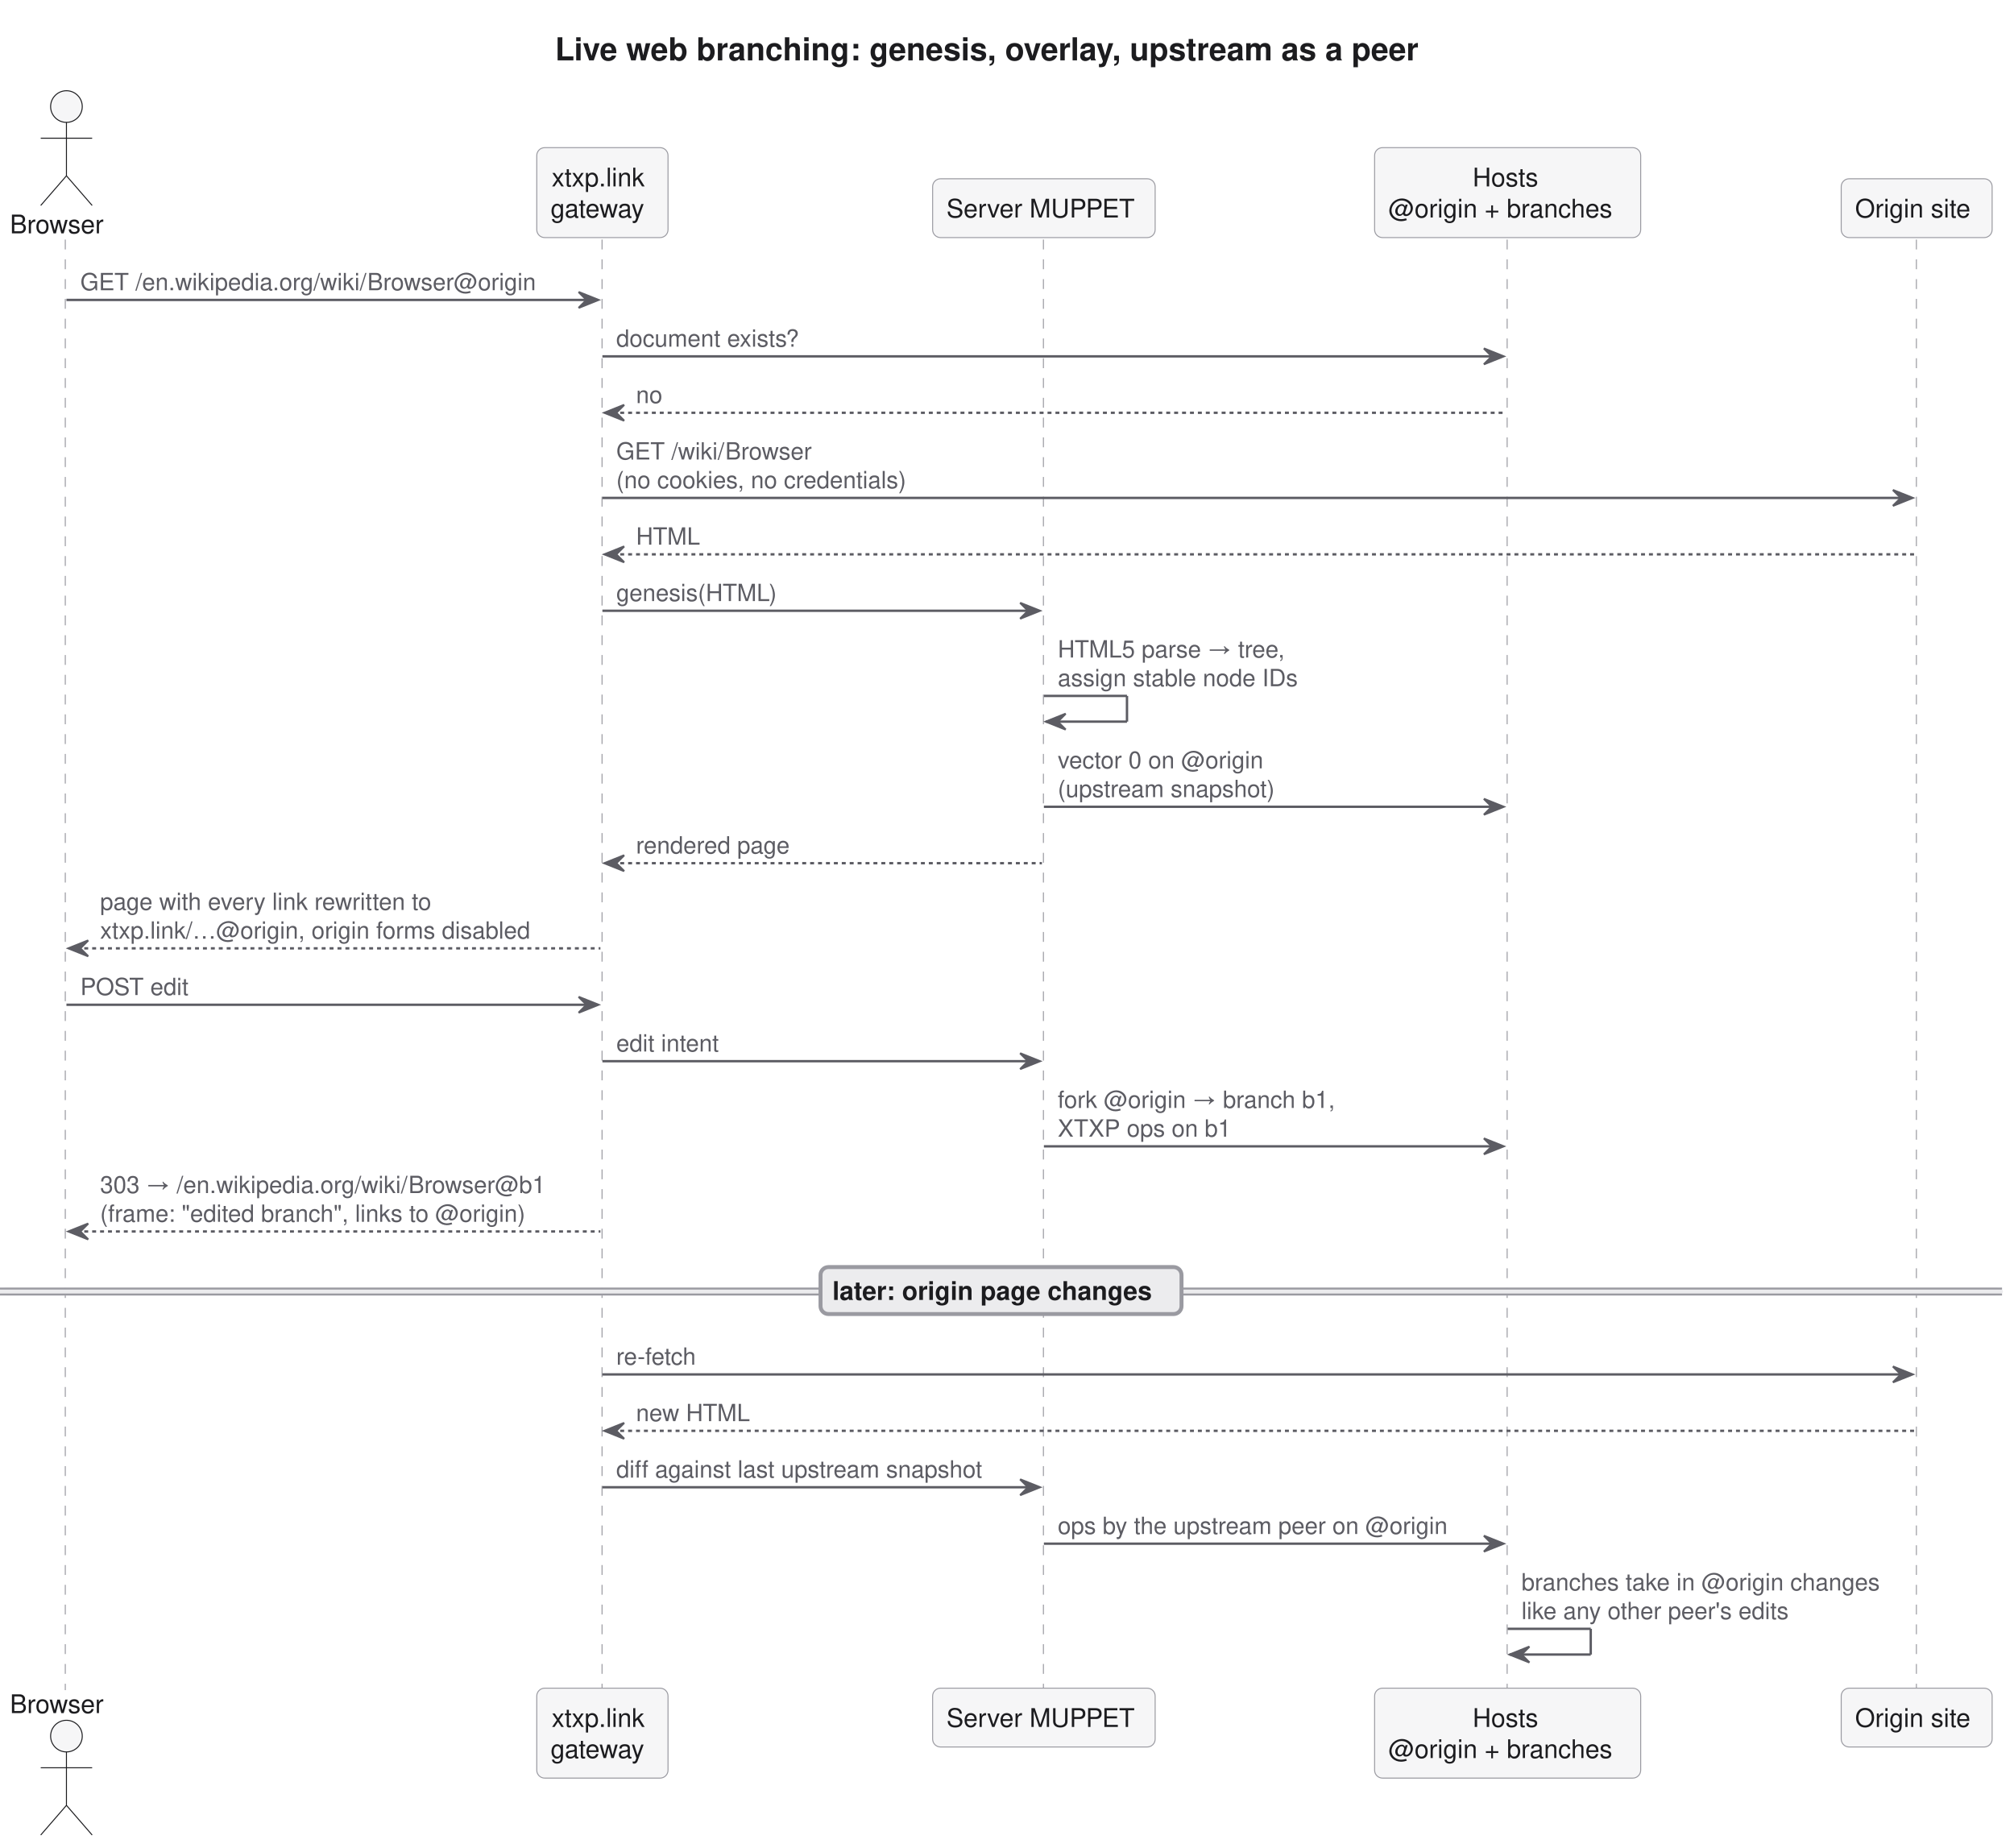
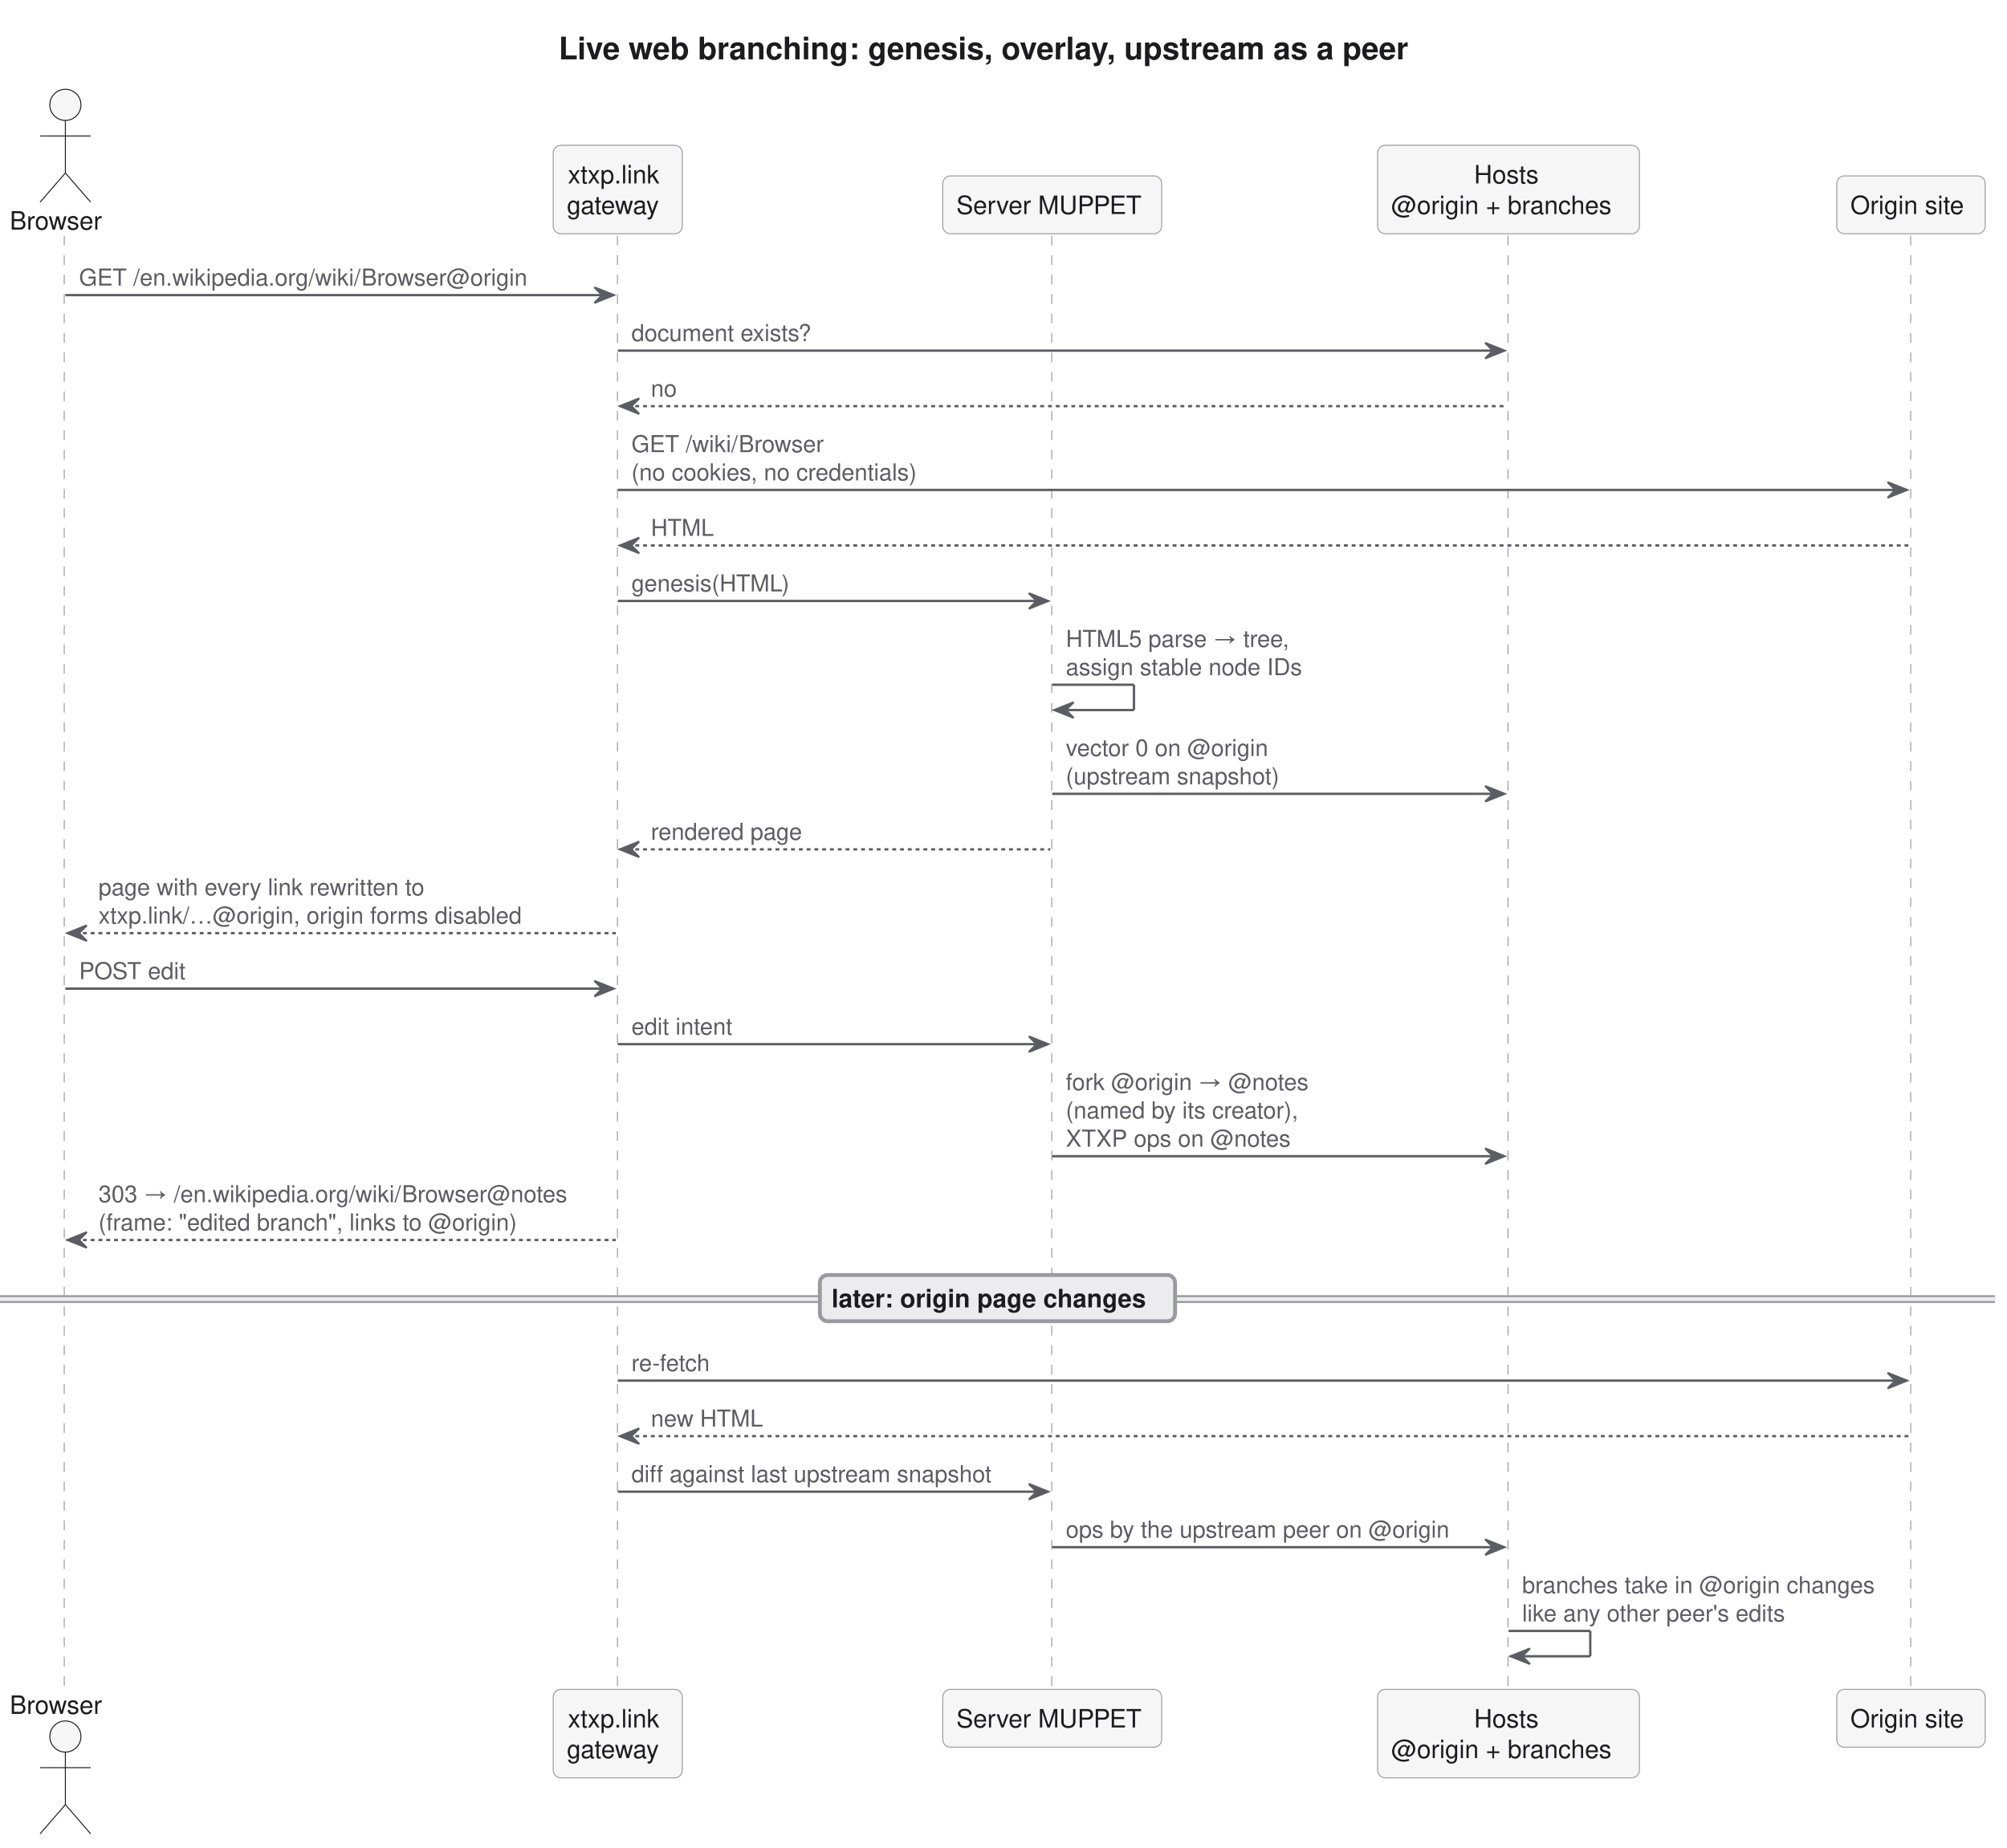
- <svg xmlns="http://www.w3.org/2000/svg" contentStyleType="text/css" data-diagram-type="SEQUENCE" height="934px" preserveAspectRatio="none" style="width:1018px;height:934px;" version="1.1" viewBox="0 0 1018 934" width="1018px" zoomAndPan="magnify">
+ <svg xmlns="http://www.w3.org/2000/svg" contentStyleType="text/css" data-diagram-type="SEQUENCE" height="949px" preserveAspectRatio="none" style="width:1031px;height:949px;" version="1.1" viewBox="0 0 1031 949" width="1031px" zoomAndPan="magnify">
  <defs />
  <g>
-     <text fill="#1C1C1F" font-family="Helvetica" font-size="16" font-weight="bold" lengthAdjust="spacing" textLength="449.812" x="280.568" y="30.5">Live web branching: genesis, overlay, upstream as a peer</text>
+     <text fill="#1C1C1F" font-family="Helvetica" font-size="16" font-weight="bold" lengthAdjust="spacing" textLength="449.812" x="287.005" y="30.5">Live web branching: genesis, overlay, upstream as a peer</text>
    <g>
-       <rect fill="#000000" fill-opacity="0" height="733.237" width="8" x="29.584" y="121.089" />
-       <line style="stroke:#9A9AA1;stroke-width:0.5;stroke-dasharray:5,5;" x1="33" x2="33" y1="121.089" y2="854.326" />
+       <rect fill="#000000" fill-opacity="0" height="747.757" width="8" x="29.584" y="121.089" />
+       <line style="stroke:#9A9AA1;stroke-width:0.5;stroke-dasharray:5,5;" x1="33" x2="33" y1="121.089" y2="868.846" />
    </g>
    <g>
-       <rect fill="#000000" fill-opacity="0" height="733.237" width="8" x="300.487" y="121.089" />
-       <line style="stroke:#9A9AA1;stroke-width:0.5;stroke-dasharray:5,5;" x1="304.312" x2="304.312" y1="121.089" y2="854.326" />
+       <rect fill="#000000" fill-opacity="0" height="747.757" width="8" x="313.36" y="121.089" />
+       <line style="stroke:#9A9AA1;stroke-width:0.5;stroke-dasharray:5,5;" x1="317.185" x2="317.185" y1="121.089" y2="868.846" />
    </g>
    <g>
-       <rect fill="#000000" fill-opacity="0" height="733.237" width="8" x="523.647" y="121.089" />
-       <line style="stroke:#9A9AA1;stroke-width:0.5;stroke-dasharray:5,5;" x1="527.408" x2="527.408" y1="121.089" y2="854.326" />
+       <rect fill="#000000" fill-opacity="0" height="747.757" width="8" x="536.52" y="121.089" />
+       <line style="stroke:#9A9AA1;stroke-width:0.5;stroke-dasharray:5,5;" x1="540.281" x2="540.281" y1="121.089" y2="868.846" />
    </g>
    <g>
-       <rect fill="#000000" fill-opacity="0" height="733.237" width="8" x="758.057" y="121.089" />
-       <line style="stroke:#9A9AA1;stroke-width:0.5;stroke-dasharray:5,5;" x1="761.808" x2="761.808" y1="121.089" y2="854.326" />
+       <rect fill="#000000" fill-opacity="0" height="747.757" width="8" x="770.93" y="121.089" />
+       <line style="stroke:#9A9AA1;stroke-width:0.5;stroke-dasharray:5,5;" x1="774.681" x2="774.681" y1="121.089" y2="868.846" />
    </g>
    <g>
-       <rect fill="#000000" fill-opacity="0" height="733.237" width="8" x="964.807" y="121.089" />
-       <line style="stroke:#9A9AA1;stroke-width:0.5;stroke-dasharray:5,5;" x1="968.665" x2="968.665" y1="121.089" y2="854.326" />
+       <rect fill="#000000" fill-opacity="0" height="747.757" width="8" x="977.68" y="121.089" />
+       <line style="stroke:#9A9AA1;stroke-width:0.5;stroke-dasharray:5,5;" x1="981.538" x2="981.538" y1="121.089" y2="868.846" />
    </g>
    <g class="participant participant-head" data-participant="b">
      <text fill="#1C1C1F" font-family="Helvetica" font-size="13" lengthAdjust="spacing" textLength="51.169" x="5" y="117.953">Browser</text>
      <ellipse cx="33.584" cy="53.859" fill="#F6F6F7" rx="8" ry="8" style="stroke:#1C1C1F;stroke-width:0.5;" />
      <path d="M33.584,61.859 L33.584,88.859 M20.584,69.859 L46.584,69.859 M33.584,88.859 L20.584,103.859 M33.584,88.859 L46.584,103.859" fill="none" style="stroke:#1C1C1F;stroke-width:0.5;" />
    </g>
    <g class="participant participant-tail" data-participant="b">
-       <text fill="#1C1C1F" font-family="Helvetica" font-size="13" lengthAdjust="spacing" textLength="51.169" x="5" y="865.92">Browser</text>
-       <ellipse cx="33.584" cy="877.556" fill="#F6F6F7" rx="8" ry="8" style="stroke:#1C1C1F;stroke-width:0.5;" />
-       <path d="M33.584,885.556 L33.584,912.556 M20.584,893.556 L46.584,893.556 M33.584,912.556 L20.584,927.556 M33.584,912.556 L46.584,927.556" fill="none" style="stroke:#1C1C1F;stroke-width:0.5;" />
+       <text fill="#1C1C1F" font-family="Helvetica" font-size="13" lengthAdjust="spacing" textLength="51.169" x="5" y="880.439">Browser</text>
+       <ellipse cx="33.584" cy="892.075" fill="#F6F6F7" rx="8" ry="8" style="stroke:#1C1C1F;stroke-width:0.5;" />
+       <path d="M33.584,900.075 L33.584,927.075 M20.584,908.075 L46.584,908.075 M33.584,927.075 L20.584,942.075 M33.584,927.075 L46.584,942.075" fill="none" style="stroke:#1C1C1F;stroke-width:0.5;" />
    </g>
    <g class="participant participant-head" data-participant="gw">
-       <rect fill="#F6F6F7" height="45.459" rx="4" ry="4" style="stroke:#9A9AA1;stroke-width:0.5;" width="66.349" x="271.312" y="74.63" />
-       <text fill="#1C1C1F" font-family="Helvetica" font-size="13" lengthAdjust="spacing" textLength="51.264" x="278.855" y="94.224">xtxp.link</text>
-       <text fill="#1C1C1F" font-family="Helvetica" font-size="13" lengthAdjust="spacing" textLength="52.349" x="278.312" y="109.953">gateway</text>
+       <rect fill="#F6F6F7" height="45.459" rx="4" ry="4" style="stroke:#9A9AA1;stroke-width:0.5;" width="66.349" x="284.185" y="74.63" />
+       <text fill="#1C1C1F" font-family="Helvetica" font-size="13" lengthAdjust="spacing" textLength="51.264" x="291.728" y="94.224">xtxp.link</text>
+       <text fill="#1C1C1F" font-family="Helvetica" font-size="13" lengthAdjust="spacing" textLength="52.349" x="291.185" y="109.953">gateway</text>
    </g>
    <g class="participant participant-tail" data-participant="gw">
-       <rect fill="#F6F6F7" height="45.459" rx="4" ry="4" style="stroke:#9A9AA1;stroke-width:0.5;" width="66.349" x="271.312" y="853.326" />
-       <text fill="#1C1C1F" font-family="Helvetica" font-size="13" lengthAdjust="spacing" textLength="51.264" x="278.855" y="872.92">xtxp.link</text>
-       <text fill="#1C1C1F" font-family="Helvetica" font-size="13" lengthAdjust="spacing" textLength="52.349" x="278.312" y="888.649">gateway</text>
+       <rect fill="#F6F6F7" height="45.459" rx="4" ry="4" style="stroke:#9A9AA1;stroke-width:0.5;" width="66.349" x="284.185" y="867.846" />
+       <text fill="#1C1C1F" font-family="Helvetica" font-size="13" lengthAdjust="spacing" textLength="51.264" x="291.728" y="887.439">xtxp.link</text>
+       <text fill="#1C1C1F" font-family="Helvetica" font-size="13" lengthAdjust="spacing" textLength="52.349" x="291.185" y="903.169">gateway</text>
    </g>
    <g class="participant participant-head" data-participant="sm">
-       <rect fill="#F6F6F7" height="29.73" rx="4" ry="4" style="stroke:#9A9AA1;stroke-width:0.5;" width="112.478" x="471.408" y="90.359" />
-       <text fill="#1C1C1F" font-family="Helvetica" font-size="13" lengthAdjust="spacing" textLength="98.478" x="478.408" y="109.953">Server MUPPET</text>
+       <rect fill="#F6F6F7" height="29.73" rx="4" ry="4" style="stroke:#9A9AA1;stroke-width:0.5;" width="112.478" x="484.281" y="90.359" />
+       <text fill="#1C1C1F" font-family="Helvetica" font-size="13" lengthAdjust="spacing" textLength="98.478" x="491.281" y="109.953">Server MUPPET</text>
    </g>
    <g class="participant participant-tail" data-participant="sm">
-       <rect fill="#F6F6F7" height="29.73" rx="4" ry="4" style="stroke:#9A9AA1;stroke-width:0.5;" width="112.478" x="471.408" y="853.326" />
-       <text fill="#1C1C1F" font-family="Helvetica" font-size="13" lengthAdjust="spacing" textLength="98.478" x="478.408" y="872.92">Server MUPPET</text>
+       <rect fill="#F6F6F7" height="29.73" rx="4" ry="4" style="stroke:#9A9AA1;stroke-width:0.5;" width="112.478" x="484.281" y="867.846" />
+       <text fill="#1C1C1F" font-family="Helvetica" font-size="13" lengthAdjust="spacing" textLength="98.478" x="491.281" y="887.439">Server MUPPET</text>
    </g>
    <g class="participant participant-head" data-participant="t">
-       <rect fill="#F6F6F7" height="45.459" rx="4" ry="4" style="stroke:#9A9AA1;stroke-width:0.5;" width="134.498" x="694.808" y="74.63" />
-       <text fill="#1C1C1F" font-family="Helvetica" font-size="13" lengthAdjust="spacing" textLength="35.433" x="744.341" y="94.224">Hosts</text>
-       <text fill="#1C1C1F" font-family="Helvetica" font-size="13" lengthAdjust="spacing" textLength="120.498" x="701.808" y="109.953">@origin + branches</text>
+       <rect fill="#F6F6F7" height="45.459" rx="4" ry="4" style="stroke:#9A9AA1;stroke-width:0.5;" width="134.498" x="707.681" y="74.63" />
+       <text fill="#1C1C1F" font-family="Helvetica" font-size="13" lengthAdjust="spacing" textLength="35.433" x="757.214" y="94.224">Hosts</text>
+       <text fill="#1C1C1F" font-family="Helvetica" font-size="13" lengthAdjust="spacing" textLength="120.498" x="714.681" y="109.953">@origin + branches</text>
    </g>
    <g class="participant participant-tail" data-participant="t">
-       <rect fill="#F6F6F7" height="45.459" rx="4" ry="4" style="stroke:#9A9AA1;stroke-width:0.5;" width="134.498" x="694.808" y="853.326" />
-       <text fill="#1C1C1F" font-family="Helvetica" font-size="13" lengthAdjust="spacing" textLength="35.433" x="744.341" y="872.92">Hosts</text>
-       <text fill="#1C1C1F" font-family="Helvetica" font-size="13" lengthAdjust="spacing" textLength="120.498" x="701.808" y="888.649">@origin + branches</text>
+       <rect fill="#F6F6F7" height="45.459" rx="4" ry="4" style="stroke:#9A9AA1;stroke-width:0.5;" width="134.498" x="707.681" y="867.846" />
+       <text fill="#1C1C1F" font-family="Helvetica" font-size="13" lengthAdjust="spacing" textLength="35.433" x="757.214" y="887.439">Hosts</text>
+       <text fill="#1C1C1F" font-family="Helvetica" font-size="13" lengthAdjust="spacing" textLength="120.498" x="714.681" y="903.169">@origin + branches</text>
    </g>
    <g class="participant participant-head" data-participant="o">
-       <rect fill="#F6F6F7" height="29.73" rx="4" ry="4" style="stroke:#9A9AA1;stroke-width:0.5;" width="76.283" x="930.665" y="90.359" />
-       <text fill="#1C1C1F" font-family="Helvetica" font-size="13" lengthAdjust="spacing" textLength="62.283" x="937.665" y="109.953">Origin site</text>
+       <rect fill="#F6F6F7" height="29.73" rx="4" ry="4" style="stroke:#9A9AA1;stroke-width:0.5;" width="76.283" x="943.538" y="90.359" />
+       <text fill="#1C1C1F" font-family="Helvetica" font-size="13" lengthAdjust="spacing" textLength="62.283" x="950.538" y="109.953">Origin site</text>
    </g>
    <g class="participant participant-tail" data-participant="o">
-       <rect fill="#F6F6F7" height="29.73" rx="4" ry="4" style="stroke:#9A9AA1;stroke-width:0.5;" width="76.283" x="930.665" y="853.326" />
-       <text fill="#1C1C1F" font-family="Helvetica" font-size="13" lengthAdjust="spacing" textLength="62.283" x="937.665" y="872.92">Origin site</text>
+       <rect fill="#F6F6F7" height="29.73" rx="4" ry="4" style="stroke:#9A9AA1;stroke-width:0.5;" width="76.283" x="943.538" y="867.846" />
+       <text fill="#1C1C1F" font-family="Helvetica" font-size="13" lengthAdjust="spacing" textLength="62.283" x="950.538" y="887.439">Origin site</text>
    </g>
    <g class="message" data-participant-1="b" data-participant-2="gw">
-       <polygon fill="#5C5C63" points="292.487,147.608,302.487,151.608,292.487,155.608,296.487,151.608" style="stroke:#5C5C63;stroke-width:1;" />
-       <line style="stroke:#5C5C63;stroke-width:1.2;" x1="33.584" x2="298.487" y1="151.608" y2="151.608" />
+       <polygon fill="#5C5C63" points="305.36,147.608,315.36,151.608,305.36,155.608,309.36,151.608" style="stroke:#5C5C63;stroke-width:1;" />
+       <line style="stroke:#5C5C63;stroke-width:1.2;" x1="33.584" x2="311.36" y1="151.608" y2="151.608" />
      <text fill="#5C5C63" font-family="Helvetica" font-size="12" lengthAdjust="spacing" textLength="246.902" x="40.584" y="146.714">GET /en.wikipedia.org/wiki/Browser@origin</text>
    </g>
    <g class="message" data-participant-1="gw" data-participant-2="t">
-       <polygon fill="#5C5C63" points="750.057,176.128,760.057,180.128,750.057,184.128,754.057,180.128" style="stroke:#5C5C63;stroke-width:1;" />
-       <line style="stroke:#5C5C63;stroke-width:1.2;" x1="304.487" x2="756.057" y1="180.128" y2="180.128" />
-       <text fill="#5C5C63" font-family="Helvetica" font-size="12" lengthAdjust="spacing" textLength="99.574" x="311.487" y="175.233">document exists?</text>
+       <polygon fill="#5C5C63" points="762.93,176.128,772.93,180.128,762.93,184.128,766.93,180.128" style="stroke:#5C5C63;stroke-width:1;" />
+       <line style="stroke:#5C5C63;stroke-width:1.2;" x1="317.36" x2="768.93" y1="180.128" y2="180.128" />
+       <text fill="#5C5C63" font-family="Helvetica" font-size="12" lengthAdjust="spacing" textLength="99.574" x="324.36" y="175.233">document exists?</text>
    </g>
    <g class="message" data-participant-1="t" data-participant-2="gw">
-       <polygon fill="#5C5C63" points="315.487,204.648,305.487,208.648,315.487,212.648,311.487,208.648" style="stroke:#5C5C63;stroke-width:1;" />
-       <line style="stroke:#5C5C63;stroke-width:1.2;stroke-dasharray:2,2;" x1="309.487" x2="761.057" y1="208.648" y2="208.648" />
-       <text fill="#5C5C63" font-family="Helvetica" font-size="12" lengthAdjust="spacing" textLength="14.285" x="321.487" y="203.753">no</text>
+       <polygon fill="#5C5C63" points="328.36,204.648,318.36,208.648,328.36,212.648,324.36,208.648" style="stroke:#5C5C63;stroke-width:1;" />
+       <line style="stroke:#5C5C63;stroke-width:1.2;stroke-dasharray:2,2;" x1="322.36" x2="773.93" y1="208.648" y2="208.648" />
+       <text fill="#5C5C63" font-family="Helvetica" font-size="12" lengthAdjust="spacing" textLength="14.285" x="334.36" y="203.753">no</text>
    </g>
    <g class="message" data-participant-1="gw" data-participant-2="o">
-       <polygon fill="#5C5C63" points="956.807,247.686,966.807,251.686,956.807,255.686,960.807,251.686" style="stroke:#5C5C63;stroke-width:1;" />
-       <line style="stroke:#5C5C63;stroke-width:1.2;" x1="304.487" x2="962.807" y1="251.686" y2="251.686" />
-       <text fill="#5C5C63" font-family="Helvetica" font-size="12" lengthAdjust="spacing" textLength="105.387" x="311.487" y="232.273">GET /wiki/Browser</text>
-       <text fill="#5C5C63" font-family="Helvetica" font-size="12" lengthAdjust="spacing" textLength="157.588" x="311.487" y="246.792">(no cookies, no credentials)</text>
+       <polygon fill="#5C5C63" points="969.68,247.686,979.68,251.686,969.68,255.686,973.68,251.686" style="stroke:#5C5C63;stroke-width:1;" />
+       <line style="stroke:#5C5C63;stroke-width:1.2;" x1="317.36" x2="975.68" y1="251.686" y2="251.686" />
+       <text fill="#5C5C63" font-family="Helvetica" font-size="12" lengthAdjust="spacing" textLength="105.387" x="324.36" y="232.273">GET /wiki/Browser</text>
+       <text fill="#5C5C63" font-family="Helvetica" font-size="12" lengthAdjust="spacing" textLength="157.588" x="324.36" y="246.792">(no cookies, no credentials)</text>
    </g>
    <g class="message" data-participant-1="o" data-participant-2="gw">
-       <polygon fill="#5C5C63" points="315.487,276.206,305.487,280.206,315.487,284.206,311.487,280.206" style="stroke:#5C5C63;stroke-width:1;" />
-       <line style="stroke:#5C5C63;stroke-width:1.2;stroke-dasharray:2,2;" x1="309.487" x2="967.807" y1="280.206" y2="280.206" />
-       <text fill="#5C5C63" font-family="Helvetica" font-size="12" lengthAdjust="spacing" textLength="34.289" x="321.487" y="275.312">HTML</text>
+       <polygon fill="#5C5C63" points="328.36,276.206,318.36,280.206,328.36,284.206,324.36,280.206" style="stroke:#5C5C63;stroke-width:1;" />
+       <line style="stroke:#5C5C63;stroke-width:1.2;stroke-dasharray:2,2;" x1="322.36" x2="980.68" y1="280.206" y2="280.206" />
+       <text fill="#5C5C63" font-family="Helvetica" font-size="12" lengthAdjust="spacing" textLength="34.289" x="334.36" y="275.312">HTML</text>
    </g>
    <g class="message" data-participant-1="gw" data-participant-2="sm">
-       <polygon fill="#5C5C63" points="515.647,304.726,525.647,308.726,515.647,312.726,519.647,308.726" style="stroke:#5C5C63;stroke-width:1;" />
-       <line style="stroke:#5C5C63;stroke-width:1.2;" x1="304.487" x2="521.647" y1="308.726" y2="308.726" />
-       <text fill="#5C5C63" font-family="Helvetica" font-size="12" lengthAdjust="spacing" textLength="87.059" x="311.487" y="303.831">genesis(HTML)</text>
+       <polygon fill="#5C5C63" points="528.52,304.726,538.52,308.726,528.52,312.726,532.52,308.726" style="stroke:#5C5C63;stroke-width:1;" />
+       <line style="stroke:#5C5C63;stroke-width:1.2;" x1="317.36" x2="534.52" y1="308.726" y2="308.726" />
+       <text fill="#5C5C63" font-family="Helvetica" font-size="12" lengthAdjust="spacing" textLength="87.059" x="324.36" y="303.831">genesis(HTML)</text>
    </g>
    <g class="message" data-participant-1="sm" data-participant-2="sm">
-       <line style="stroke:#5C5C63;stroke-width:1.2;" x1="527.647" x2="569.647" y1="351.765" y2="351.765" />
-       <line style="stroke:#5C5C63;stroke-width:1.2;" x1="569.647" x2="569.647" y1="351.765" y2="364.765" />
-       <line style="stroke:#5C5C63;stroke-width:1.2;" x1="528.647" x2="569.647" y1="364.765" y2="364.765" />
-       <polygon fill="#5C5C63" points="538.647,360.765,528.647,364.765,538.647,368.765,534.647,364.765" style="stroke:#5C5C63;stroke-width:1;" />
-       <text fill="#5C5C63" font-family="Helvetica" font-size="12" lengthAdjust="spacing" textLength="120.984" x="534.647" y="332.351">HTML5 parse → tree,</text>
-       <text fill="#5C5C63" font-family="Helvetica" font-size="12" lengthAdjust="spacing" textLength="127.981" x="534.647" y="346.87">assign stable node IDs</text>
+       <line style="stroke:#5C5C63;stroke-width:1.2;" x1="540.52" x2="582.52" y1="351.765" y2="351.765" />
+       <line style="stroke:#5C5C63;stroke-width:1.2;" x1="582.52" x2="582.52" y1="351.765" y2="364.765" />
+       <line style="stroke:#5C5C63;stroke-width:1.2;" x1="541.52" x2="582.52" y1="364.765" y2="364.765" />
+       <polygon fill="#5C5C63" points="551.52,360.765,541.52,364.765,551.52,368.765,547.52,364.765" style="stroke:#5C5C63;stroke-width:1;" />
+       <text fill="#5C5C63" font-family="Helvetica" font-size="12" lengthAdjust="spacing" textLength="120.984" x="547.52" y="332.351">HTML5 parse → tree,</text>
+       <text fill="#5C5C63" font-family="Helvetica" font-size="12" lengthAdjust="spacing" textLength="127.981" x="547.52" y="346.87">assign stable node IDs</text>
    </g>
    <g class="message" data-participant-1="sm" data-participant-2="t">
-       <polygon fill="#5C5C63" points="750.057,403.804,760.057,407.804,750.057,411.804,754.057,407.804" style="stroke:#5C5C63;stroke-width:1;" />
-       <line style="stroke:#5C5C63;stroke-width:1.2;" x1="527.647" x2="756.057" y1="407.804" y2="407.804" />
-       <text fill="#5C5C63" font-family="Helvetica" font-size="12" lengthAdjust="spacing" textLength="111.779" x="534.647" y="388.39">vector 0 on @origin</text>
-       <text fill="#5C5C63" font-family="Helvetica" font-size="12" lengthAdjust="spacing" textLength="117.656" x="534.647" y="402.909">(upstream snapshot)</text>
+       <polygon fill="#5C5C63" points="762.93,403.804,772.93,407.804,762.93,411.804,766.93,407.804" style="stroke:#5C5C63;stroke-width:1;" />
+       <line style="stroke:#5C5C63;stroke-width:1.2;" x1="540.52" x2="768.93" y1="407.804" y2="407.804" />
+       <text fill="#5C5C63" font-family="Helvetica" font-size="12" lengthAdjust="spacing" textLength="111.779" x="547.52" y="388.39">vector 0 on @origin</text>
+       <text fill="#5C5C63" font-family="Helvetica" font-size="12" lengthAdjust="spacing" textLength="117.656" x="547.52" y="402.909">(upstream snapshot)</text>
    </g>
    <g class="message" data-participant-1="sm" data-participant-2="gw">
-       <polygon fill="#5C5C63" points="315.487,432.323,305.487,436.323,315.487,440.323,311.487,436.323" style="stroke:#5C5C63;stroke-width:1;" />
-       <line style="stroke:#5C5C63;stroke-width:1.2;stroke-dasharray:2,2;" x1="309.487" x2="526.647" y1="436.323" y2="436.323" />
-       <text fill="#5C5C63" font-family="Helvetica" font-size="12" lengthAdjust="spacing" textLength="83.625" x="321.487" y="431.429">rendered page</text>
+       <polygon fill="#5C5C63" points="328.36,432.323,318.36,436.323,328.36,440.323,324.36,436.323" style="stroke:#5C5C63;stroke-width:1;" />
+       <line style="stroke:#5C5C63;stroke-width:1.2;stroke-dasharray:2,2;" x1="322.36" x2="539.52" y1="436.323" y2="436.323" />
+       <text fill="#5C5C63" font-family="Helvetica" font-size="12" lengthAdjust="spacing" textLength="83.625" x="334.36" y="431.429">rendered page</text>
    </g>
    <g class="message" data-participant-1="gw" data-participant-2="b">
      <polygon fill="#5C5C63" points="44.584,475.362,34.584,479.362,44.584,483.362,40.584,479.362" style="stroke:#5C5C63;stroke-width:1;" />
-       <line style="stroke:#5C5C63;stroke-width:1.2;stroke-dasharray:2,2;" x1="38.584" x2="303.487" y1="479.362" y2="479.362" />
+       <line style="stroke:#5C5C63;stroke-width:1.2;stroke-dasharray:2,2;" x1="38.584" x2="316.36" y1="479.362" y2="479.362" />
      <text fill="#5C5C63" font-family="Helvetica" font-size="12" lengthAdjust="spacing" textLength="182.367" x="50.584" y="459.948">page with every link rewritten to</text>
      <text fill="#5C5C63" font-family="Helvetica" font-size="12" lengthAdjust="spacing" textLength="232.06" x="50.584" y="474.468">xtxp.link/…@origin, origin forms disabled</text>
    </g>
    <g class="message" data-participant-1="b" data-participant-2="gw">
-       <polygon fill="#5C5C63" points="292.487,503.882,302.487,507.882,292.487,511.882,296.487,507.882" style="stroke:#5C5C63;stroke-width:1;" />
-       <line style="stroke:#5C5C63;stroke-width:1.2;" x1="33.584" x2="298.487" y1="507.882" y2="507.882" />
+       <polygon fill="#5C5C63" points="305.36,503.882,315.36,507.882,305.36,511.882,309.36,507.882" style="stroke:#5C5C63;stroke-width:1;" />
+       <line style="stroke:#5C5C63;stroke-width:1.2;" x1="33.584" x2="311.36" y1="507.882" y2="507.882" />
      <text fill="#5C5C63" font-family="Helvetica" font-size="12" lengthAdjust="spacing" textLength="56.836" x="40.584" y="502.987">POST edit</text>
    </g>
    <g class="message" data-participant-1="gw" data-participant-2="sm">
-       <polygon fill="#5C5C63" points="515.647,532.401,525.647,536.401,515.647,540.401,519.647,536.401" style="stroke:#5C5C63;stroke-width:1;" />
-       <line style="stroke:#5C5C63;stroke-width:1.2;" x1="304.487" x2="521.647" y1="536.401" y2="536.401" />
-       <text fill="#5C5C63" font-family="Helvetica" font-size="12" lengthAdjust="spacing" textLength="56.484" x="311.487" y="531.507">edit intent</text>
+       <polygon fill="#5C5C63" points="528.52,532.401,538.52,536.401,528.52,540.401,532.52,536.401" style="stroke:#5C5C63;stroke-width:1;" />
+       <line style="stroke:#5C5C63;stroke-width:1.2;" x1="317.36" x2="534.52" y1="536.401" y2="536.401" />
+       <text fill="#5C5C63" font-family="Helvetica" font-size="12" lengthAdjust="spacing" textLength="56.484" x="324.36" y="531.507">edit intent</text>
    </g>
    <g class="message" data-participant-1="sm" data-participant-2="t">
-       <polygon fill="#5C5C63" points="750.057,575.44,760.057,579.44,750.057,583.44,754.057,579.44" style="stroke:#5C5C63;stroke-width:1;" />
-       <line style="stroke:#5C5C63;stroke-width:1.2;" x1="527.647" x2="756.057" y1="579.44" y2="579.44" />
-       <text fill="#5C5C63" font-family="Helvetica" font-size="12" lengthAdjust="spacing" textLength="146.584" x="534.647" y="560.026">fork @origin → branch b1,</text>
-       <text fill="#5C5C63" font-family="Helvetica" font-size="12" lengthAdjust="spacing" textLength="89.297" x="534.647" y="574.546">XTXP ops on b1</text>
+       <polygon fill="#5C5C63" points="762.93,589.96,772.93,593.96,762.93,597.96,766.93,593.96" style="stroke:#5C5C63;stroke-width:1;" />
+       <line style="stroke:#5C5C63;stroke-width:1.2;" x1="540.52" x2="768.93" y1="593.96" y2="593.96" />
+       <text fill="#5C5C63" font-family="Helvetica" font-size="12" lengthAdjust="spacing" textLength="131.01" x="547.52" y="560.026">fork @origin → @notes</text>
+       <text fill="#5C5C63" font-family="Helvetica" font-size="12" lengthAdjust="spacing" textLength="129.023" x="547.52" y="574.546">(named by its creator),</text>
+       <text fill="#5C5C63" font-family="Helvetica" font-size="12" lengthAdjust="spacing" textLength="120.199" x="547.52" y="589.065">XTXP ops on @notes</text>
    </g>
    <g class="message" data-participant-1="gw" data-participant-2="b">
-       <polygon fill="#5C5C63" points="44.584,618.48,34.584,622.48,44.584,626.48,40.584,622.48" style="stroke:#5C5C63;stroke-width:1;" />
-       <line style="stroke:#5C5C63;stroke-width:1.2;stroke-dasharray:2,2;" x1="38.584" x2="303.487" y1="622.48" y2="622.48" />
-       <text fill="#5C5C63" font-family="Helvetica" font-size="12" lengthAdjust="spacing" textLength="240.463" x="50.584" y="603.065">303 → /en.wikipedia.org/wiki/Browser@b1</text>
-       <text fill="#5C5C63" font-family="Helvetica" font-size="12" lengthAdjust="spacing" textLength="232.6" x="50.584" y="617.585">(frame: "edited branch", links to @origin)</text>
+       <polygon fill="#5C5C63" points="44.584,632.999,34.584,636.999,44.584,640.999,40.584,636.999" style="stroke:#5C5C63;stroke-width:1;" />
+       <line style="stroke:#5C5C63;stroke-width:1.2;stroke-dasharray:2,2;" x1="38.584" x2="316.36" y1="636.999" y2="636.999" />
+       <text fill="#5C5C63" font-family="Helvetica" font-size="12" lengthAdjust="spacing" textLength="259.775" x="50.584" y="617.585">303 → /en.wikipedia.org/wiki/Browser@notes</text>
+       <text fill="#5C5C63" font-family="Helvetica" font-size="12" lengthAdjust="spacing" textLength="232.6" x="50.584" y="632.105">(frame: "edited branch", links to @origin)</text>
    </g>
-     <rect fill="#ECECEE" height="3" rx="4" ry="4" style="stroke:#ECECEE;stroke-width:1;" width="1011.948" x="0" y="651.344" />
-     <line style="stroke:#9A9AA1;stroke-width:1;" x1="0" x2="1011.948" y1="651.344" y2="651.344" />
-     <line style="stroke:#9A9AA1;stroke-width:1;" x1="0" x2="1011.948" y1="654.344" y2="654.344" />
-     <rect fill="#ECECEE" height="23.73" rx="4" ry="4" style="stroke:#9A9AA1;stroke-width:2;" width="182.467" x="414.741" y="640.48" />
-     <text fill="#1C1C1F" font-family="Helvetica" font-size="13" font-weight="bold" lengthAdjust="spacing" textLength="165.388" x="420.741" y="657.073">later: origin page changes</text>
+     <rect fill="#ECECEE" height="3" rx="4" ry="4" style="stroke:#ECECEE;stroke-width:1;" width="1024.822" x="0" y="665.864" />
+     <line style="stroke:#9A9AA1;stroke-width:1;" x1="0" x2="1024.822" y1="665.864" y2="665.864" />
+     <line style="stroke:#9A9AA1;stroke-width:1;" x1="0" x2="1024.822" y1="668.864" y2="668.864" />
+     <rect fill="#ECECEE" height="23.73" rx="4" ry="4" style="stroke:#9A9AA1;stroke-width:2;" width="182.467" x="421.177" y="654.999" />
+     <text fill="#1C1C1F" font-family="Helvetica" font-size="13" font-weight="bold" lengthAdjust="spacing" textLength="165.388" x="427.177" y="671.593">later: origin page changes</text>
    <g class="message" data-participant-1="gw" data-participant-2="o">
-       <polygon fill="#5C5C63" points="956.807,690.729,966.807,694.729,956.807,698.729,960.807,694.729" style="stroke:#5C5C63;stroke-width:1;" />
-       <line style="stroke:#5C5C63;stroke-width:1.2;" x1="304.487" x2="962.807" y1="694.729" y2="694.729" />
-       <text fill="#5C5C63" font-family="Helvetica" font-size="12" lengthAdjust="spacing" textLength="46.348" x="311.487" y="689.834">re-fetch</text>
+       <polygon fill="#5C5C63" points="969.68,705.248,979.68,709.248,969.68,713.248,973.68,709.248" style="stroke:#5C5C63;stroke-width:1;" />
+       <line style="stroke:#5C5C63;stroke-width:1.2;" x1="317.36" x2="975.68" y1="709.248" y2="709.248" />
+       <text fill="#5C5C63" font-family="Helvetica" font-size="12" lengthAdjust="spacing" textLength="46.348" x="324.36" y="704.354">re-fetch</text>
    </g>
    <g class="message" data-participant-1="o" data-participant-2="gw">
-       <polygon fill="#5C5C63" points="315.487,719.248,305.487,723.248,315.487,727.248,311.487,723.248" style="stroke:#5C5C63;stroke-width:1;" />
-       <line style="stroke:#5C5C63;stroke-width:1.2;stroke-dasharray:2,2;" x1="309.487" x2="967.807" y1="723.248" y2="723.248" />
-       <text fill="#5C5C63" font-family="Helvetica" font-size="12" lengthAdjust="spacing" textLength="61.57" x="321.487" y="718.354">new HTML</text>
+       <polygon fill="#5C5C63" points="328.36,733.768,318.36,737.768,328.36,741.768,324.36,737.768" style="stroke:#5C5C63;stroke-width:1;" />
+       <line style="stroke:#5C5C63;stroke-width:1.2;stroke-dasharray:2,2;" x1="322.36" x2="980.68" y1="737.768" y2="737.768" />
+       <text fill="#5C5C63" font-family="Helvetica" font-size="12" lengthAdjust="spacing" textLength="61.57" x="334.36" y="732.873">new HTML</text>
    </g>
    <g class="message" data-participant-1="gw" data-participant-2="sm">
-       <polygon fill="#5C5C63" points="515.647,747.768,525.647,751.768,515.647,755.768,519.647,751.768" style="stroke:#5C5C63;stroke-width:1;" />
-       <line style="stroke:#5C5C63;stroke-width:1.2;" x1="304.487" x2="521.647" y1="751.768" y2="751.768" />
-       <text fill="#5C5C63" font-family="Helvetica" font-size="12" lengthAdjust="spacing" textLength="199.16" x="311.487" y="746.873">diff against last upstream snapshot</text>
+       <polygon fill="#5C5C63" points="528.52,762.287,538.52,766.287,528.52,770.287,532.52,766.287" style="stroke:#5C5C63;stroke-width:1;" />
+       <line style="stroke:#5C5C63;stroke-width:1.2;" x1="317.36" x2="534.52" y1="766.287" y2="766.287" />
+       <text fill="#5C5C63" font-family="Helvetica" font-size="12" lengthAdjust="spacing" textLength="199.16" x="324.36" y="761.393">diff against last upstream snapshot</text>
    </g>
    <g class="message" data-participant-1="sm" data-participant-2="t">
-       <polygon fill="#5C5C63" points="750.057,776.287,760.057,780.287,750.057,784.287,754.057,780.287" style="stroke:#5C5C63;stroke-width:1;" />
-       <line style="stroke:#5C5C63;stroke-width:1.2;" x1="527.647" x2="756.057" y1="780.287" y2="780.287" />
-       <text fill="#5C5C63" font-family="Helvetica" font-size="12" lengthAdjust="spacing" textLength="210.41" x="534.647" y="775.393">ops by the upstream peer on @origin</text>
+       <polygon fill="#5C5C63" points="762.93,790.807,772.93,794.807,762.93,798.807,766.93,794.807" style="stroke:#5C5C63;stroke-width:1;" />
+       <line style="stroke:#5C5C63;stroke-width:1.2;" x1="540.52" x2="768.93" y1="794.807" y2="794.807" />
+       <text fill="#5C5C63" font-family="Helvetica" font-size="12" lengthAdjust="spacing" textLength="210.41" x="547.52" y="789.912">ops by the upstream peer on @origin</text>
    </g>
    <g class="message" data-participant-1="t" data-participant-2="t">
-       <line style="stroke:#5C5C63;stroke-width:1.2;" x1="762.057" x2="804.057" y1="823.326" y2="823.326" />
-       <line style="stroke:#5C5C63;stroke-width:1.2;" x1="804.057" x2="804.057" y1="823.326" y2="836.326" />
-       <line style="stroke:#5C5C63;stroke-width:1.2;" x1="763.057" x2="804.057" y1="836.326" y2="836.326" />
-       <polygon fill="#5C5C63" points="773.057,832.326,763.057,836.326,773.057,840.326,769.057,836.326" style="stroke:#5C5C63;stroke-width:1;" />
-       <text fill="#5C5C63" font-family="Helvetica" font-size="12" lengthAdjust="spacing" textLength="192.75" x="769.057" y="803.912">branches take in @origin changes</text>
-       <text fill="#5C5C63" font-family="Helvetica" font-size="12" lengthAdjust="spacing" textLength="146.496" x="769.057" y="818.432">like any other peer's edits</text>
+       <line style="stroke:#5C5C63;stroke-width:1.2;" x1="774.93" x2="816.93" y1="837.846" y2="837.846" />
+       <line style="stroke:#5C5C63;stroke-width:1.2;" x1="816.93" x2="816.93" y1="837.846" y2="850.846" />
+       <line style="stroke:#5C5C63;stroke-width:1.2;" x1="775.93" x2="816.93" y1="850.846" y2="850.846" />
+       <polygon fill="#5C5C63" points="785.93,846.846,775.93,850.846,785.93,854.846,781.93,850.846" style="stroke:#5C5C63;stroke-width:1;" />
+       <text fill="#5C5C63" font-family="Helvetica" font-size="12" lengthAdjust="spacing" textLength="192.75" x="781.93" y="818.432">branches take in @origin changes</text>
+       <text fill="#5C5C63" font-family="Helvetica" font-size="12" lengthAdjust="spacing" textLength="146.496" x="781.93" y="832.951">like any other peer's edits</text>
    </g>
  </g>
</svg>
